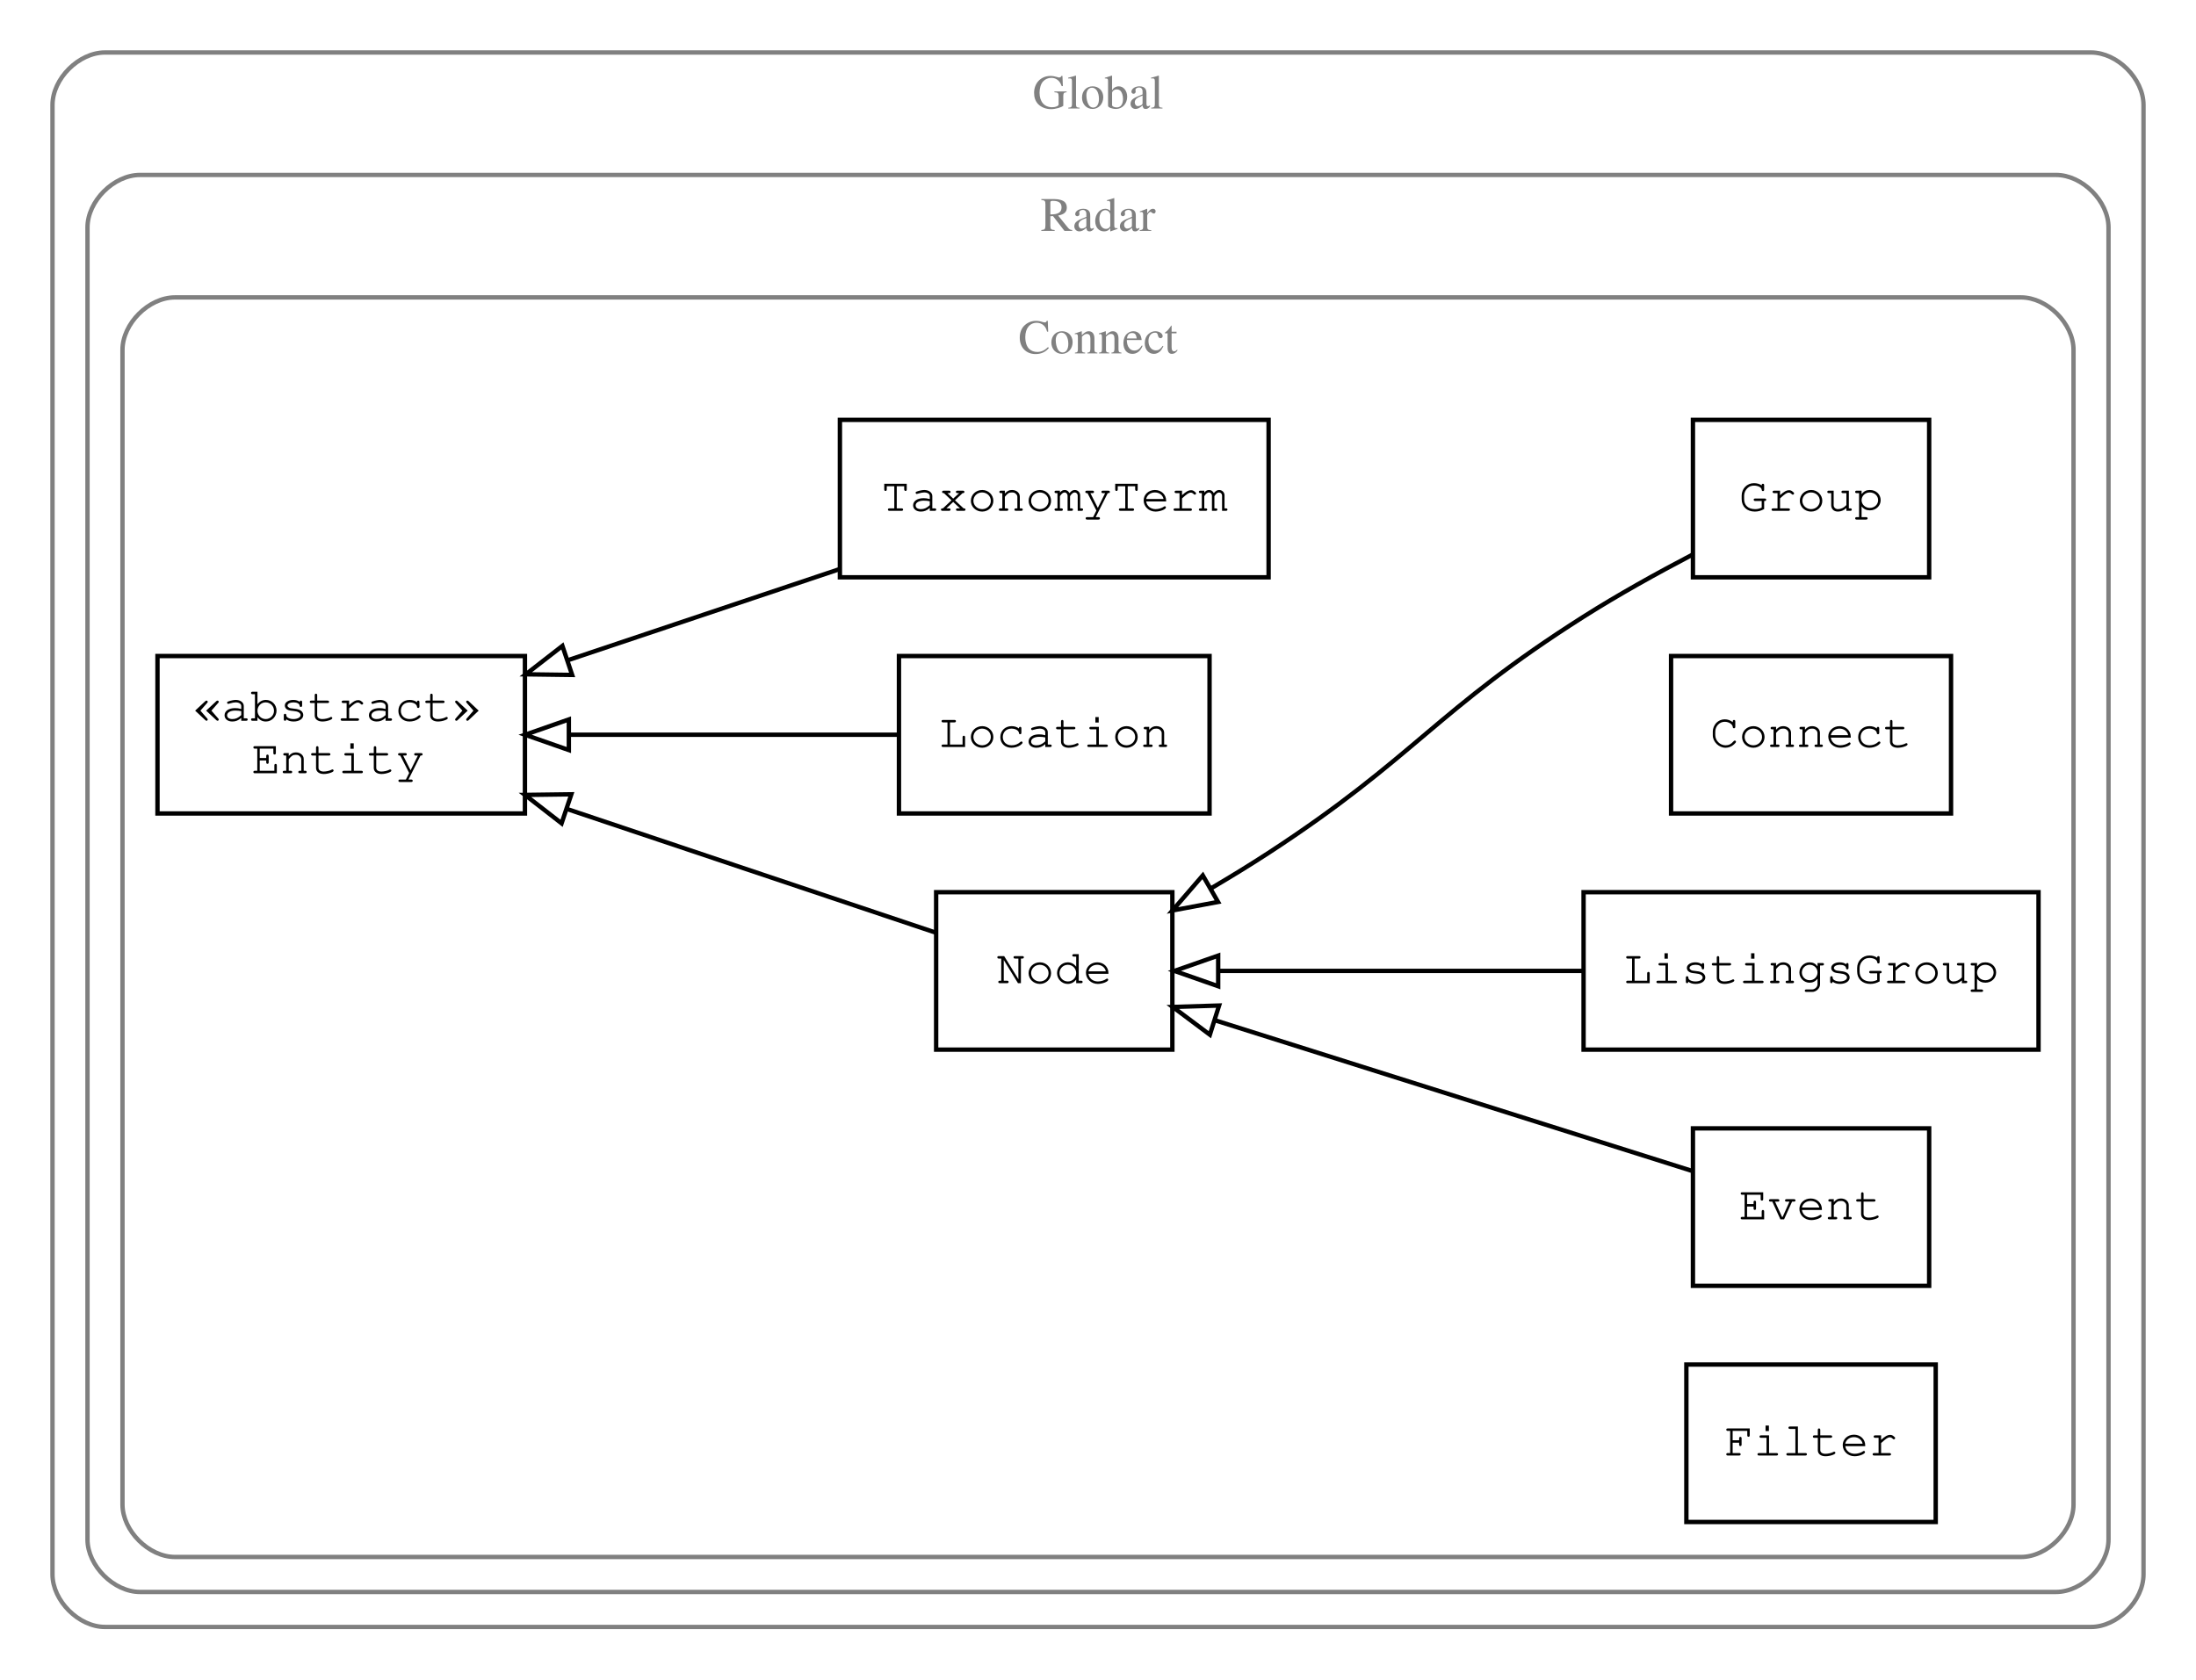
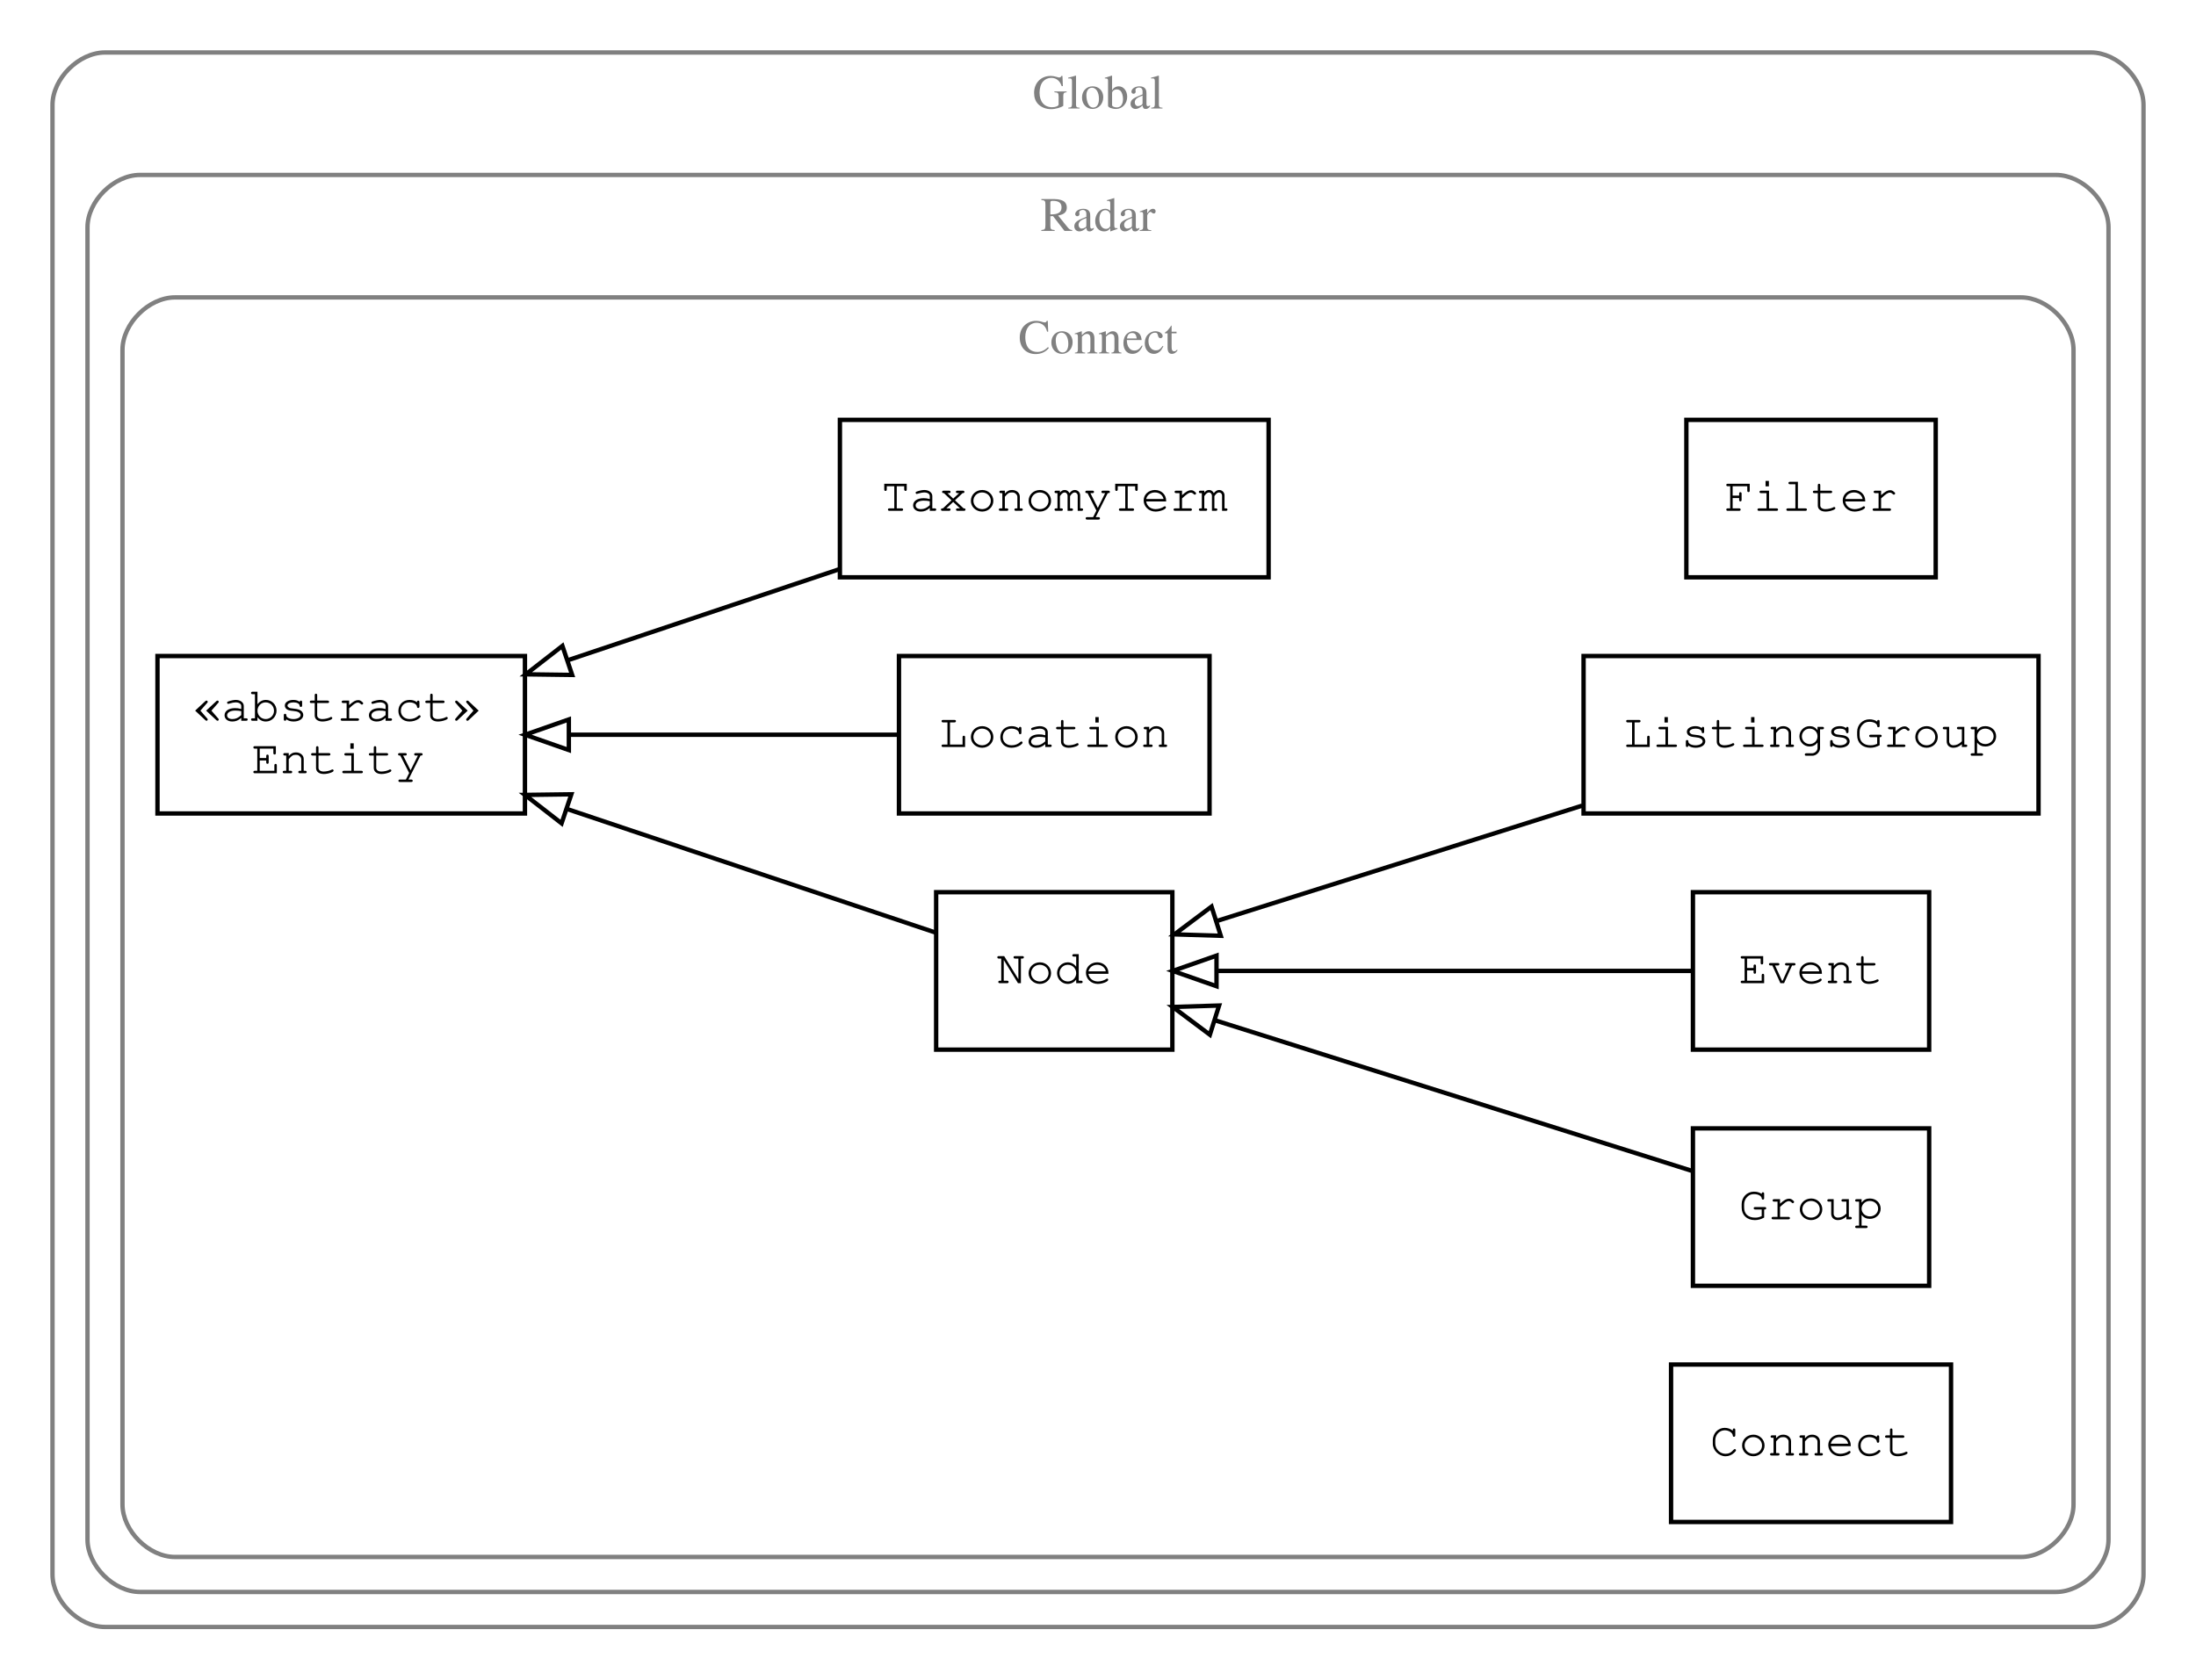
<svg xmlns="http://www.w3.org/2000/svg" width="502pt" height="384pt" viewBox="0.00 0.00 502.00 384.00">
  <g id="graph0" class="graph" transform="scale(1 1) rotate(0) translate(4 380)">
    <polygon fill="white" stroke="white" points="-4,4 -4,-380 498,-380 498,4 -4,4" />
    <g id="clust1" class="cluster">
      <path fill="none" stroke="gray" d="M20,-8C20,-8 474,-8 474,-8 480,-8 486,-14 486,-20 486,-20 486,-356 486,-356 486,-362 480,-368 474,-368 474,-368 20,-368 20,-368 14,-368 8,-362 8,-356 8,-356 8,-20 8,-20 8,-14 14,-8 20,-8" />
      <text text-anchor="middle" x="247" y="-355.2" font-family="Times,serif" font-size="11.00" fill="gray">Global</text>
    </g>
    <g id="clust2" class="cluster">
      <path fill="none" stroke="gray" d="M28,-16C28,-16 466,-16 466,-16 472,-16 478,-22 478,-28 478,-28 478,-328 478,-328 478,-334 472,-340 466,-340 466,-340 28,-340 28,-340 22,-340 16,-334 16,-328 16,-328 16,-28 16,-28 16,-22 22,-16 28,-16" />
      <text text-anchor="middle" x="247" y="-327.2" font-family="Times,serif" font-size="11.00" fill="gray">Radar</text>
    </g>
    <g id="clust3" class="cluster">
      <path fill="none" stroke="gray" d="M36,-24C36,-24 458,-24 458,-24 464,-24 470,-30 470,-36 470,-36 470,-300 470,-300 470,-306 464,-312 458,-312 458,-312 36,-312 36,-312 30,-312 24,-306 24,-300 24,-300 24,-36 24,-36 24,-30 30,-24 36,-24" />
      <text text-anchor="middle" x="247" y="-299.2" font-family="Times,serif" font-size="11.00" fill="gray">Connect</text>
    </g>
    <g id="node1" class="node">
      <polygon fill="none" stroke="black" points="116,-230 32,-230 32,-194 116,-194 116,-230" />
      <text text-anchor="start" x="40" y="-215.2" font-family="Courier,monospace" font-size="11.00">«abstract»</text>
      <text text-anchor="start" x="53.5" y="-203.2" font-family="Courier,monospace" font-size="11.00">Entity</text>
    </g>
    <g id="node2" class="node">
+       <polygon fill="none" stroke="black" points="438.5,-284 381.5,-284 381.5,-248 438.5,-248 438.5,-284" />
+       <text text-anchor="middle" x="410" y="-263.2" font-family="Courier,monospace" font-size="11.00">Filter</text>
+     </g>
+     <g id="node3" class="node">
+       <polygon fill="none" stroke="black" points="286,-284 188,-284 188,-248 286,-248 286,-284" />
+       <text text-anchor="middle" x="237" y="-263.2" font-family="Courier,monospace" font-size="11.00">TaxonomyTerm</text>
+     </g>
+     <g id="edge1" class="edge">
+       <path fill="none" stroke="black" d="M187.695,-249.798C168.202,-243.26 145.695,-235.711 125.944,-229.087" />
+       <polygon fill="none" stroke="black" points="126.791,-225.679 116.197,-225.818 124.565,-232.316 126.791,-225.679" />
+     </g>
+     <g id="node4" class="node">
+       <polygon fill="none" stroke="black" points="462,-230 358,-230 358,-194 462,-194 462,-230" />
+       <text text-anchor="middle" x="410" y="-209.2" font-family="Courier,monospace" font-size="11.00">ListingsGroup</text>
+     </g>
+     <g id="node7" class="node">
      <polygon fill="none" stroke="black" points="264,-176 210,-176 210,-140 264,-140 264,-176" />
      <text text-anchor="middle" x="237" y="-155.2" font-family="Courier,monospace" font-size="11.00">Node</text>
    </g>
-     <g id="edge1" class="edge">
+     <g id="edge2" class="edge">
+       <path fill="none" stroke="black" d="M357.694,-195.798C330.717,-187.279 298.303,-177.043 274.014,-169.373" />
+       <polygon fill="none" stroke="black" points="275.062,-166.034 264.473,-166.36 272.954,-172.709 275.062,-166.034" />
+     </g>
+     <g id="node5" class="node">
+       <polygon fill="none" stroke="black" points="272.5,-230 201.5,-230 201.5,-194 272.5,-194 272.5,-230" />
+       <text text-anchor="middle" x="237" y="-209.2" font-family="Courier,monospace" font-size="11.00">Location</text>
+     </g>
+     <g id="edge3" class="edge">
+       <path fill="none" stroke="black" d="M201.461,-212C179.552,-212 150.811,-212 126.267,-212" />
+       <polygon fill="none" stroke="black" points="126.036,-208.5 116.036,-212 126.036,-215.5 126.036,-208.5" />
+     </g>
+     <g id="node6" class="node">
+       <polygon fill="none" stroke="black" points="437,-176 383,-176 383,-140 437,-140 437,-176" />
+       <text text-anchor="middle" x="410" y="-155.2" font-family="Courier,monospace" font-size="11.00">Event</text>
+     </g>
+     <g id="edge4" class="edge">
+       <path fill="none" stroke="black" d="M382.656,-158C353.701,-158 306.993,-158 274.516,-158" />
+       <polygon fill="none" stroke="black" points="274.093,-154.5 264.093,-158 274.093,-161.5 274.093,-154.5" />
+     </g>
+     <g id="edge5" class="edge">
      <path fill="none" stroke="black" d="M209.774,-166.796C187.058,-174.415 153.549,-185.655 125.627,-195.02" />
      <polygon fill="none" stroke="black" points="124.378,-191.747 116.01,-198.245 126.604,-198.383 124.378,-191.747" />
    </g>
-     <g id="node3" class="node">
-       <polygon fill="none" stroke="black" points="437,-284 383,-284 383,-248 437,-248 437,-284" />
-       <text text-anchor="middle" x="410" y="-263.2" font-family="Courier,monospace" font-size="11.00">Group</text>
-     </g>
-     <g id="edge2" class="edge">
-       <path fill="none" stroke="black" d="M382.871,-253.17C374.75,-248.918 365.868,-243.99 358,-239 324.221,-217.577 319.503,-206.852 286,-185 281.863,-182.302 277.441,-179.593 273.018,-176.988" />
-       <polygon fill="none" stroke="black" points="274.442,-173.77 264.028,-171.823 270.955,-179.839 274.442,-173.77" />
-     </g>
-     <g id="node4" class="node">
-       <polygon fill="none" stroke="black" points="442,-230 378,-230 378,-194 442,-194 442,-230" />
-       <text text-anchor="middle" x="410" y="-209.2" font-family="Courier,monospace" font-size="11.00">Connect</text>
-     </g>
-     <g id="node5" class="node">
-       <polygon fill="none" stroke="black" points="286,-284 188,-284 188,-248 286,-248 286,-284" />
-       <text text-anchor="middle" x="237" y="-263.2" font-family="Courier,monospace" font-size="11.00">TaxonomyTerm</text>
-     </g>
-     <g id="edge3" class="edge">
-       <path fill="none" stroke="black" d="M187.695,-249.798C168.202,-243.26 145.695,-235.711 125.944,-229.087" />
-       <polygon fill="none" stroke="black" points="126.791,-225.679 116.197,-225.818 124.565,-232.316 126.791,-225.679" />
-     </g>
-     <g id="node6" class="node">
-       <polygon fill="none" stroke="black" points="272.5,-230 201.5,-230 201.5,-194 272.5,-194 272.5,-230" />
-       <text text-anchor="middle" x="237" y="-209.2" font-family="Courier,monospace" font-size="11.00">Location</text>
-     </g>
-     <g id="edge4" class="edge">
-       <path fill="none" stroke="black" d="M201.461,-212C179.552,-212 150.811,-212 126.267,-212" />
-       <polygon fill="none" stroke="black" points="126.036,-208.5 116.036,-212 126.036,-215.5 126.036,-208.5" />
-     </g>
-     <g id="node7" class="node">
-       <polygon fill="none" stroke="black" points="462,-176 358,-176 358,-140 462,-140 462,-176" />
-       <text text-anchor="middle" x="410" y="-155.2" font-family="Courier,monospace" font-size="11.00">ListingsGroup</text>
-     </g>
-     <g id="edge5" class="edge">
-       <path fill="none" stroke="black" d="M357.694,-158C330.957,-158 298.879,-158 274.664,-158" />
-       <polygon fill="none" stroke="black" points="274.473,-154.5 264.473,-158 274.473,-161.5 274.473,-154.5" />
-     </g>
    <g id="node8" class="node">
      <polygon fill="none" stroke="black" points="437,-122 383,-122 383,-86 437,-86 437,-122" />
-       <text text-anchor="middle" x="410" y="-101.2" font-family="Courier,monospace" font-size="11.00">Event</text>
+       <text text-anchor="middle" x="410" y="-101.2" font-family="Courier,monospace" font-size="11.00">Group</text>
    </g>
    <g id="edge6" class="edge">
      <path fill="none" stroke="black" d="M382.656,-112.319C353.45,-121.542 306.18,-136.47 273.672,-146.735" />
      <polygon fill="none" stroke="black" points="272.575,-143.411 264.093,-149.76 274.683,-150.086 272.575,-143.411" />
    </g>
    <g id="node9" class="node">
-       <polygon fill="none" stroke="black" points="438.5,-68 381.5,-68 381.5,-32 438.5,-32 438.5,-68" />
-       <text text-anchor="middle" x="410" y="-47.2" font-family="Courier,monospace" font-size="11.00">Filter</text>
+       <polygon fill="none" stroke="black" points="442,-68 378,-68 378,-32 442,-32 442,-68" />
+       <text text-anchor="middle" x="410" y="-47.2" font-family="Courier,monospace" font-size="11.00">Connect</text>
    </g>
  </g>
</svg>
